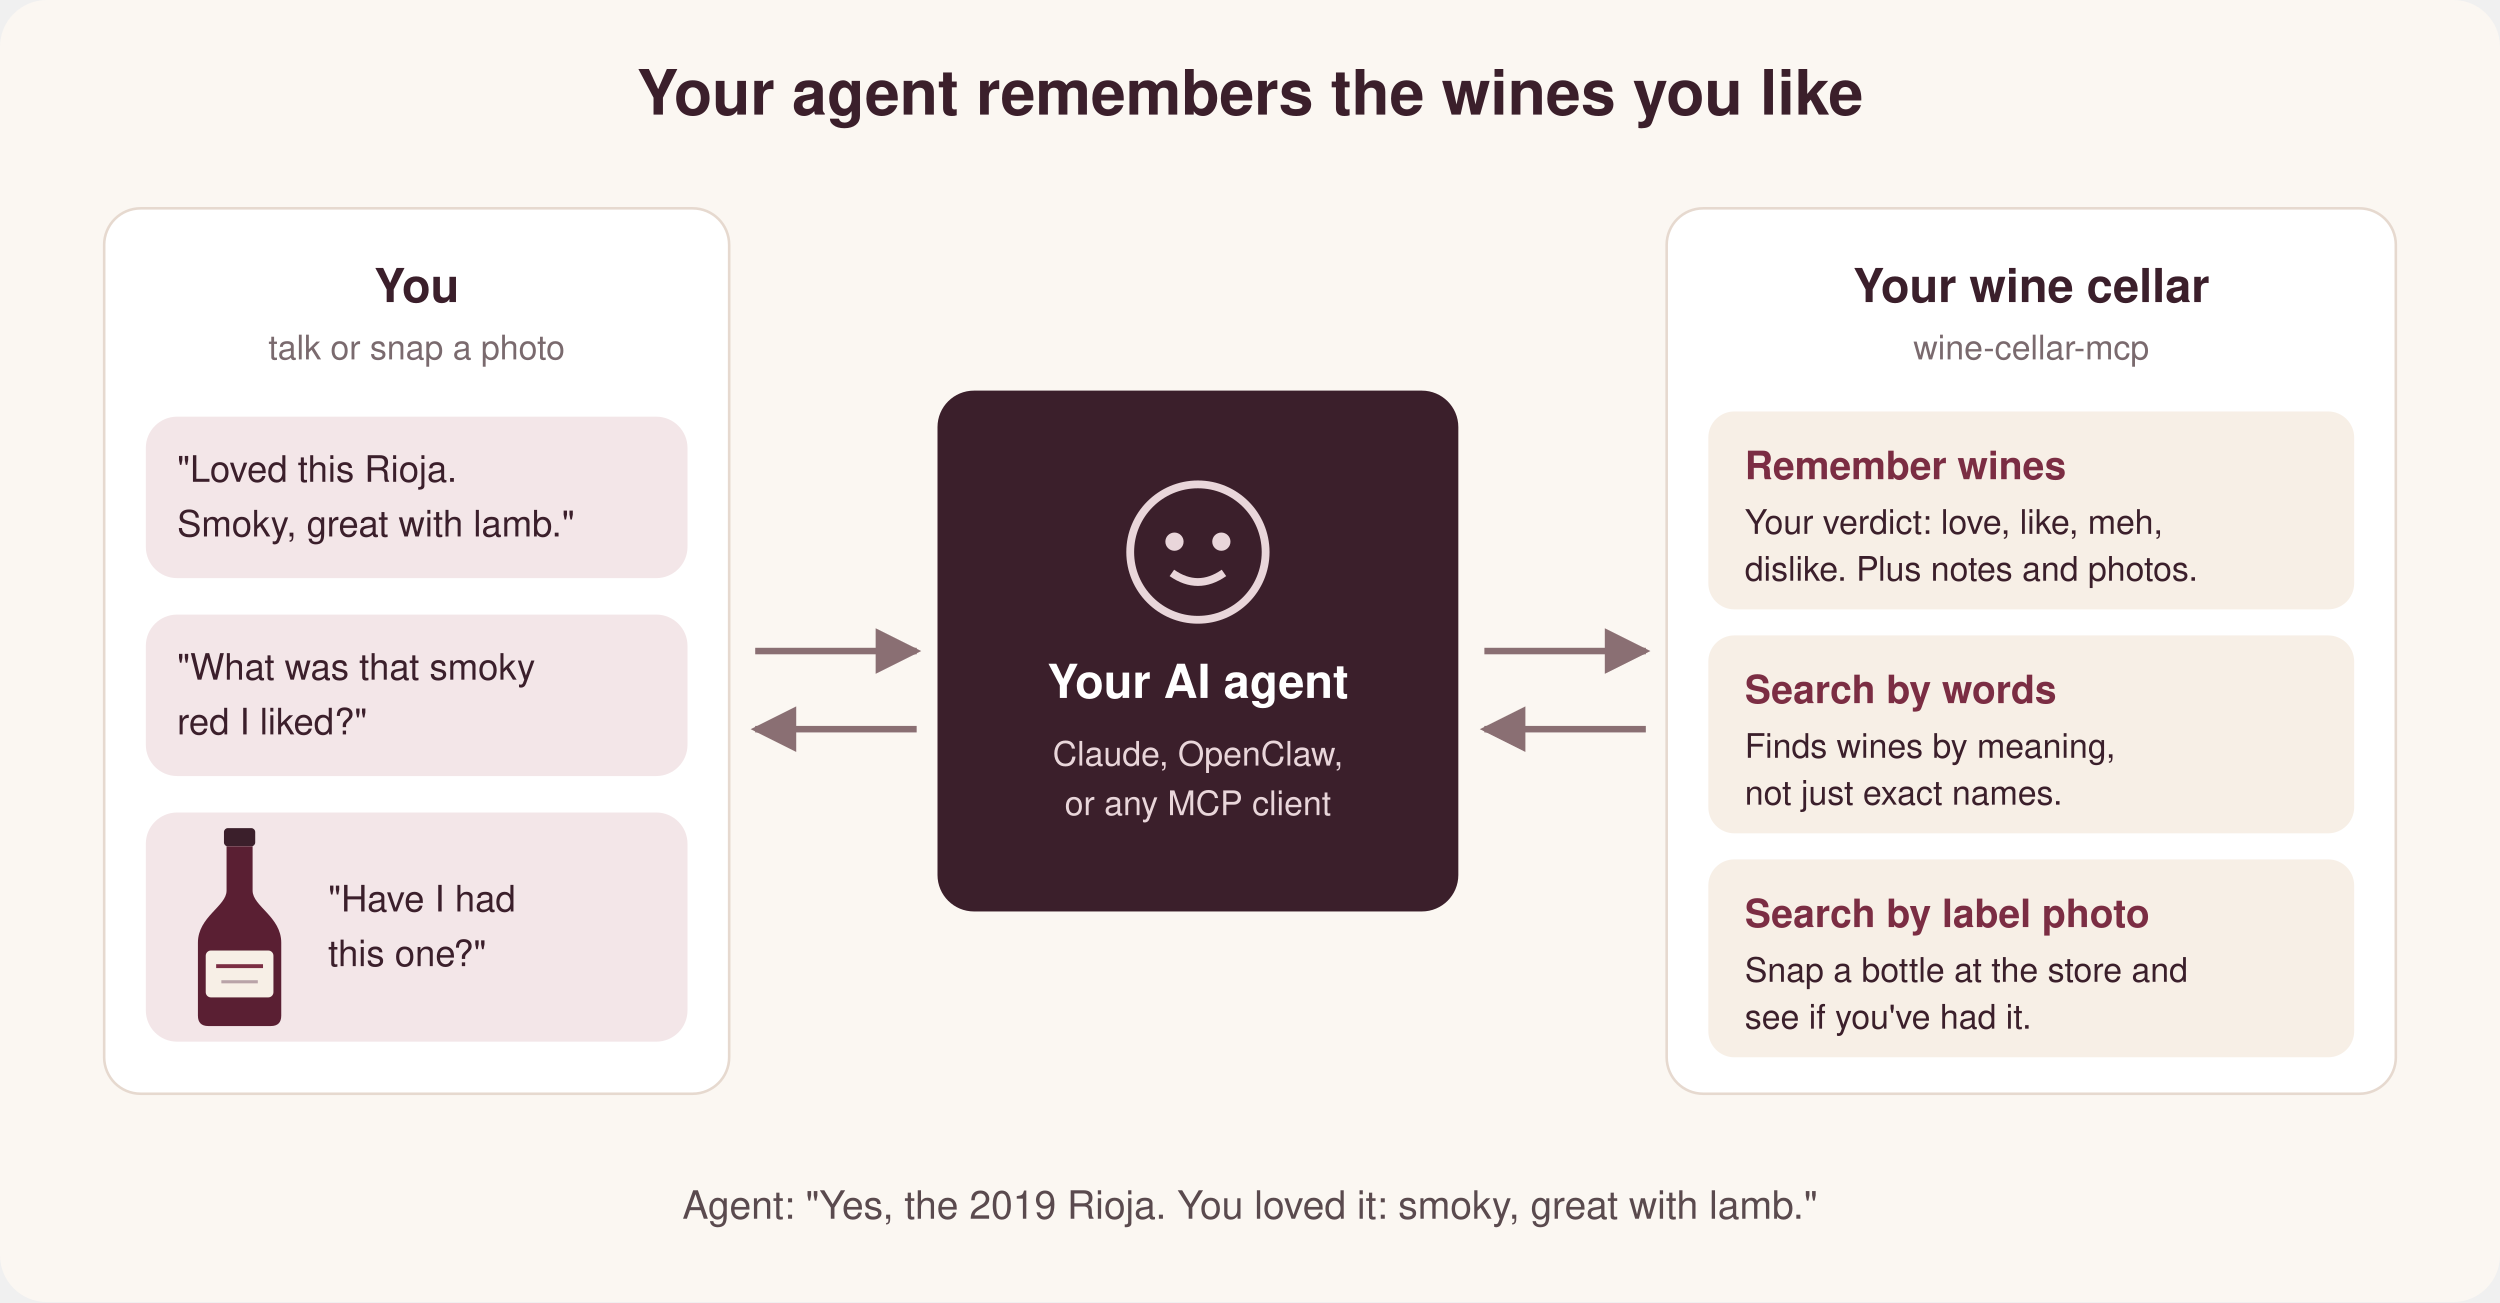
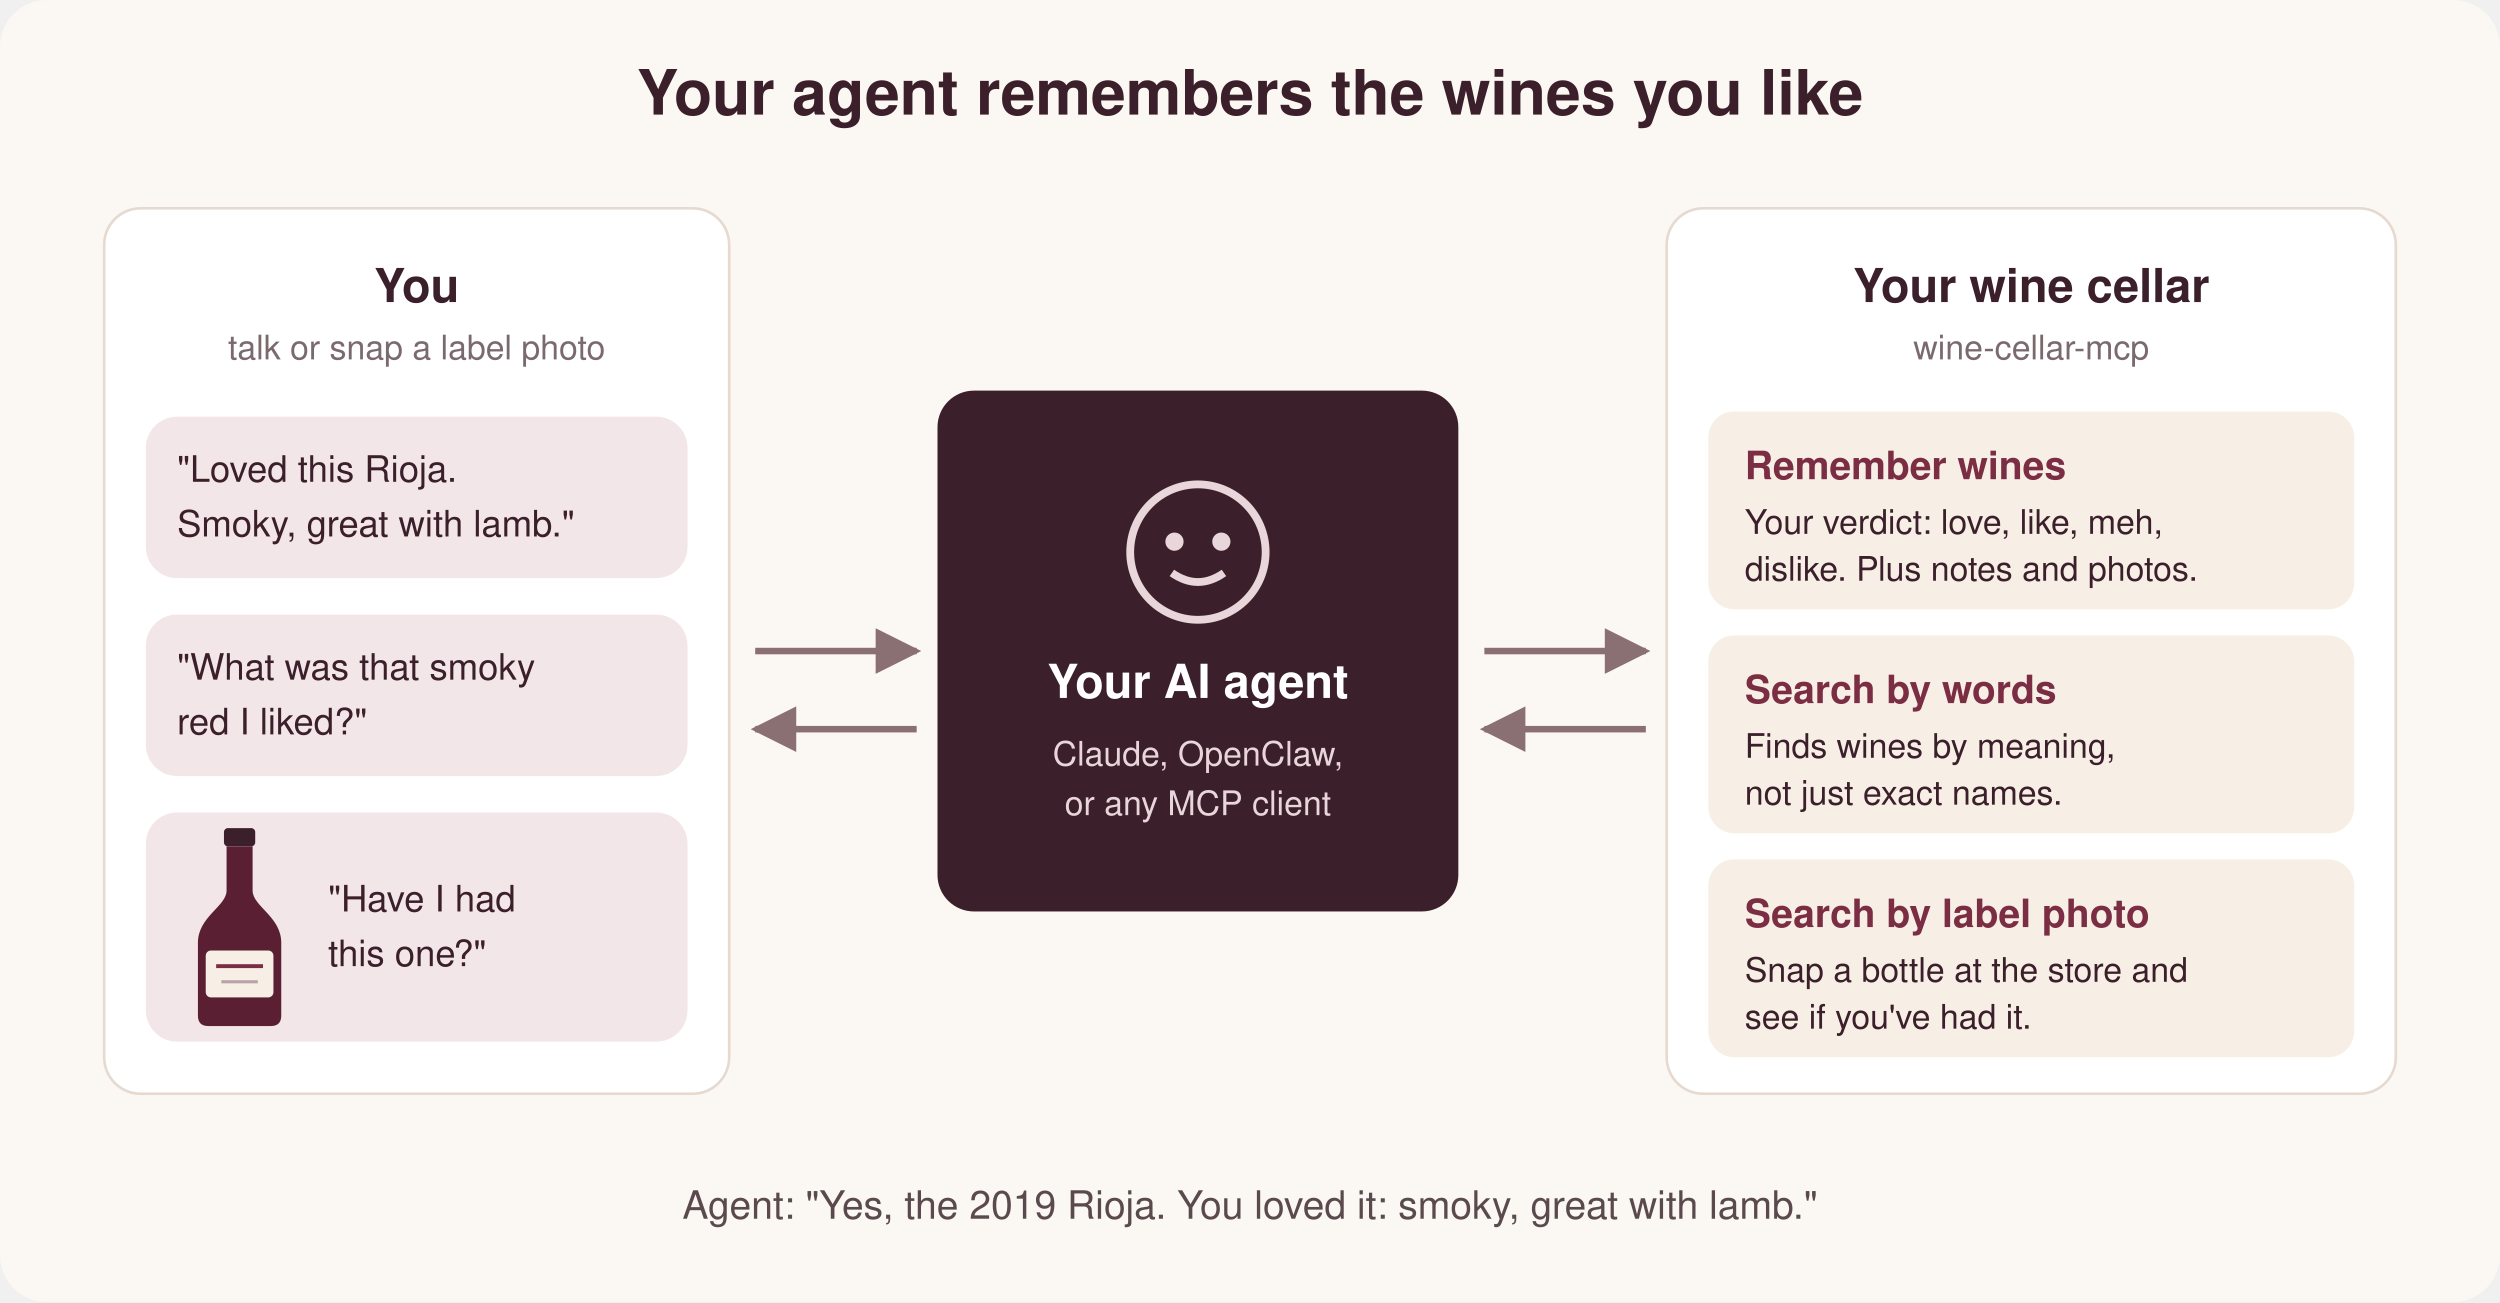
<svg xmlns="http://www.w3.org/2000/svg" width="960" height="500" viewBox="0 0 960 500" font-family="-apple-system, Segoe UI, Helvetica, Arial, sans-serif">
  <defs>
    <marker id="a" viewBox="0 0 10 10" refX="9" refY="5" markerWidth="7" markerHeight="7" orient="auto">
      <path d="M0,0 L10,5 L0,10 z" fill="#8a6f73" />
    </marker>
  </defs>
  <rect width="960" height="500" rx="18" fill="#fbf7f2" />
  <text x="480" y="44" text-anchor="middle" font-size="24" font-weight="700" fill="#3b1f2b">Your agent remembers the wines you like</text>
  <g transform="translate(40,80)">
    <rect width="240" height="340" rx="14" fill="#fff" stroke="#e6d9cf" />
    <text x="120" y="36" text-anchor="middle" font-size="18" font-weight="700" fill="#3b1f2b">You</text>
-     <text x="120" y="58" text-anchor="middle" font-size="13" fill="#7a6a6e">talk or snap a photo</text>
+     <text x="120" y="58" text-anchor="middle" font-size="13" fill="#7a6a6e">talk or snap a label photo</text>
    <rect x="16" y="80" width="208" height="62" rx="12" fill="#f3e6e8" />
    <text x="28" y="105" font-size="14" fill="#3b1f2b">"Loved this Rioja.</text>
    <text x="28" y="126" font-size="14" fill="#3b1f2b">Smoky, great with lamb."</text>
    <rect x="16" y="156" width="208" height="62" rx="12" fill="#f3e6e8" />
    <text x="28" y="181" font-size="14" fill="#3b1f2b">"What was that smoky</text>
    <text x="28" y="202" font-size="14" fill="#3b1f2b">red I liked?"</text>
    <rect x="16" y="232" width="208" height="88" rx="12" fill="#f3e6e8" />
    <rect x="46" y="238" width="12" height="7" rx="1.5" fill="#3b1f2b" />
    <path d="M47,245 L57,245 L57,262 C57,268 68,272 68,282 L68,310 Q68,314 64,314 L40,314 Q36,314 36,310 L36,282 C36,272 47,268 47,262 Z" fill="#5a1f33" />
    <rect x="39" y="285" width="26" height="18" rx="2" fill="#f7efe6" />
    <line x1="43" y1="291" x2="61" y2="291" stroke="#7b2d43" stroke-width="1.5" />
    <line x1="45" y1="297" x2="59" y2="297" stroke="#b9a3a8" stroke-width="1.2" />
    <text x="86" y="270" font-size="14" fill="#3b1f2b">"Have I had</text>
    <text x="86" y="291" font-size="14" fill="#3b1f2b">this one?"</text>
  </g>
  <line x1="290" y1="250" x2="352" y2="250" stroke="#8a6f73" stroke-width="2.5" marker-end="url(#a)" />
  <line x1="352" y1="280" x2="290" y2="280" stroke="#8a6f73" stroke-width="2.5" marker-end="url(#a)" />
  <g transform="translate(360,150)">
    <rect width="200" height="200" rx="14" fill="#3b1f2b" />
    <circle cx="100" cy="62" r="26" fill="none" stroke="#e9d6da" stroke-width="3" />
    <circle cx="91" cy="58" r="3.5" fill="#e9d6da" />
    <circle cx="109" cy="58" r="3.5" fill="#e9d6da" />
    <path d="M90,70 Q100,77 110,70" stroke="#e9d6da" stroke-width="3" fill="none" />
    <text x="100" y="118" text-anchor="middle" font-size="18" font-weight="700" fill="#fff">Your AI agent</text>
    <text x="100" y="144" text-anchor="middle" font-size="13" fill="#e9d6da">Claude, OpenClaw,</text>
    <text x="100" y="163" text-anchor="middle" font-size="13" fill="#e9d6da">or any MCP client</text>
  </g>
  <line x1="570" y1="250" x2="632" y2="250" stroke="#8a6f73" stroke-width="2.5" marker-end="url(#a)" />
  <line x1="632" y1="280" x2="570" y2="280" stroke="#8a6f73" stroke-width="2.5" marker-end="url(#a)" />
  <g transform="translate(640,80)">
    <rect width="280" height="340" rx="14" fill="#fff" stroke="#e6d9cf" />
    <text x="140" y="36" text-anchor="middle" font-size="18" font-weight="700" fill="#3b1f2b">Your wine cellar</text>
    <text x="140" y="58" text-anchor="middle" font-size="13" fill="#7a6a6e">wine-cellar-mcp</text>
    <g transform="translate(16,78)">
      <rect width="248" height="76" rx="10" fill="#f7efe6" />
      <text x="14" y="26" font-size="15" font-weight="700" fill="#7b2d43">Remember wines</text>
      <text x="14" y="47" font-size="13" fill="#3b1f2b">Your verdict: love, like, meh,</text>
      <text x="14" y="65" font-size="13" fill="#3b1f2b">dislike. Plus notes and photos.</text>
    </g>
    <g transform="translate(16,164)">
      <rect width="248" height="76" rx="10" fill="#f7efe6" />
      <text x="14" y="26" font-size="15" font-weight="700" fill="#7b2d43">Search by words</text>
      <text x="14" y="47" font-size="13" fill="#3b1f2b">Finds wines by meaning,</text>
      <text x="14" y="65" font-size="13" fill="#3b1f2b">not just exact names.</text>
    </g>
    <g transform="translate(16,250)">
      <rect width="248" height="76" rx="10" fill="#f7efe6" />
      <text x="14" y="26" font-size="15" font-weight="700" fill="#7b2d43">Search by label photo</text>
      <text x="14" y="47" font-size="13" fill="#3b1f2b">Snap a bottle at the store and</text>
      <text x="14" y="65" font-size="13" fill="#3b1f2b">see if you've had it.</text>
    </g>
  </g>
  <text x="480" y="468" text-anchor="middle" font-size="15" fill="#5a4a4e">Agent: "Yes, the 2019 Rioja. You loved it: smoky, great with lamb."</text>
</svg>
